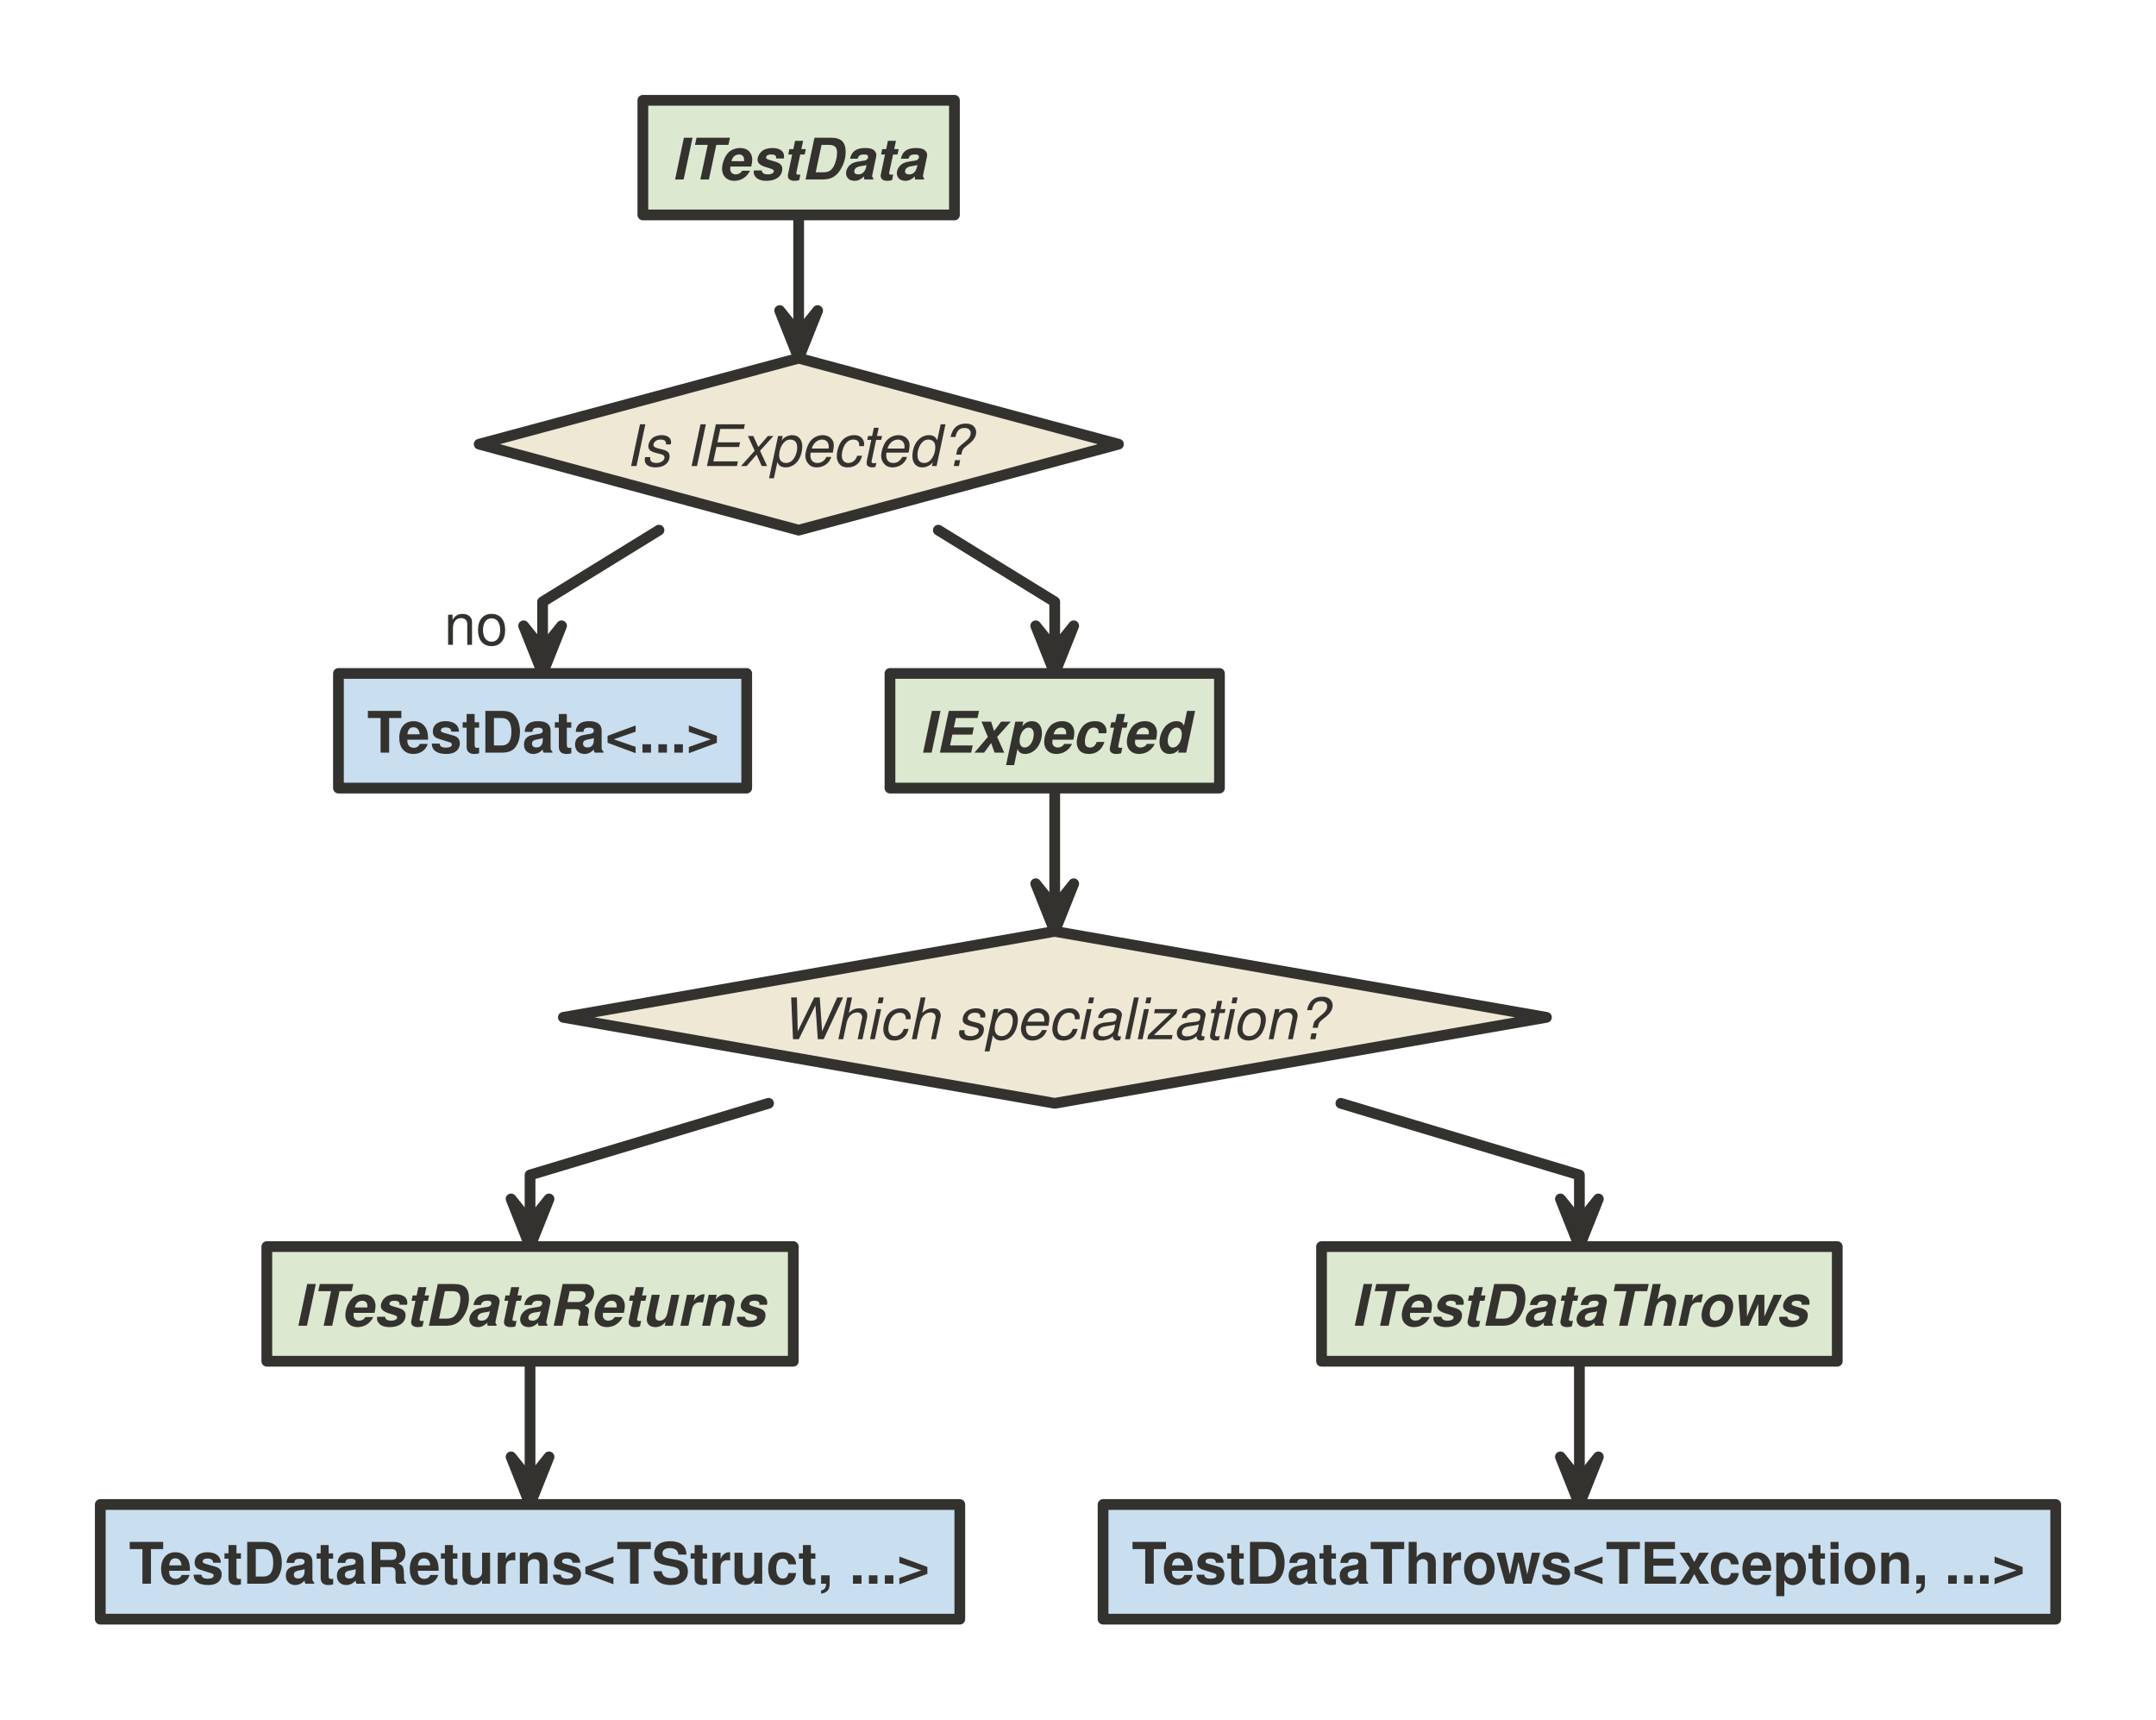
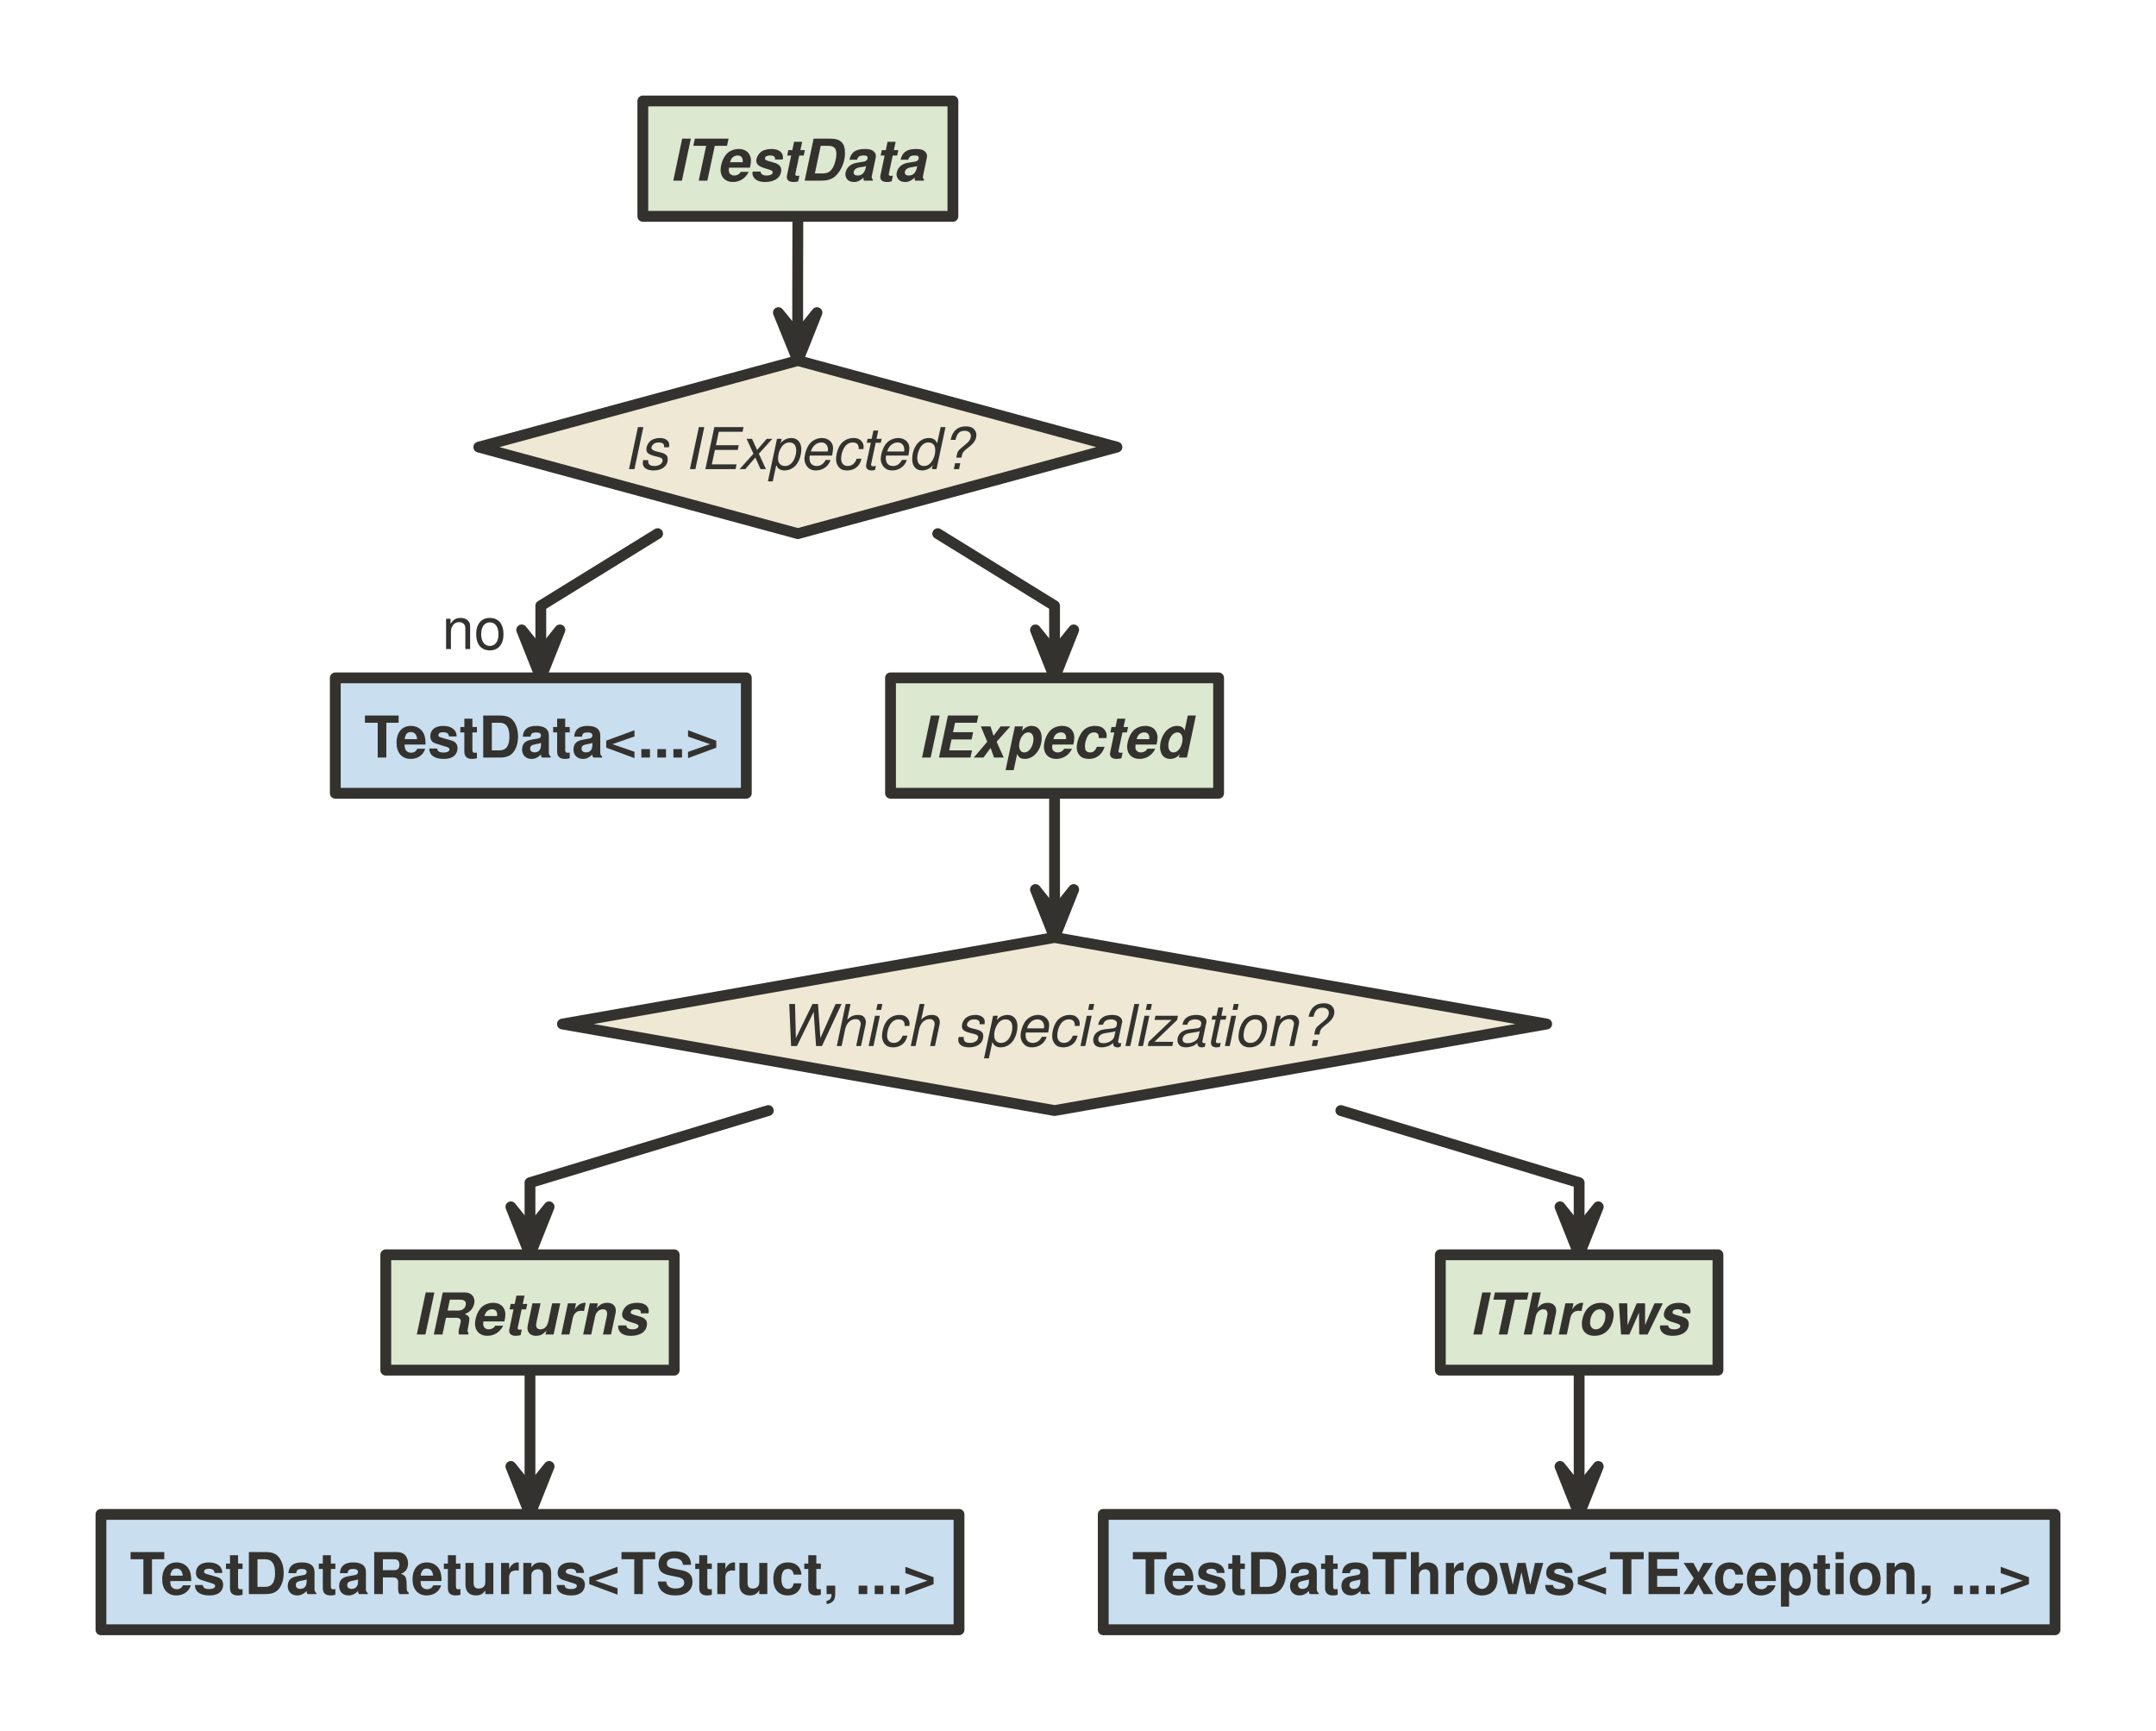
- <svg xmlns="http://www.w3.org/2000/svg" version="1.1" baseProfile="full" width="602.0" height="480.0" viewBox="0 0 602 480">
+ <svg xmlns="http://www.w3.org/2000/svg" version="1.1" baseProfile="full" width="598.0" height="480.0" viewBox="0 0 598 480">
  <g stroke-width="1.0" text-align="left" font="12pt Helvetica, Arial, sans-serif" font-size="12pt" font-family="Helvetica" font-weight="bold" font-style="normal">
    <g font-family="Helvetica" font-size="12pt" font-weight="bold" font-style="normal" stroke-width="3.0" stroke-linejoin="round" stroke-linecap="round" stroke="#33322E">
      <g stroke="transparent" fill="transparent">
-         <rect x="0.0" y="0.0" height="480.0" width="602.0" stroke="none" />
+         <rect x="0.0" y="0.0" height="480.0" width="598.0" stroke="none" />
      </g>
      <g transform="translate(8, 8)" fill="#33322E">
        <g transform="translate(20, 20)" fill="#33322E" font-family="Helvetica" font-size="12pt" font-weight="normal" font-style="normal">
-           <path d="M195.0 32.0 L195 52 L195 65.333 L195.0 65.3 " fill="none" />
-           <path d="M189.7 58.7 L195.0 65.3 L200.3 58.7 L195.0 72.0 Z" />
-           <text x="96.0" y="152.0" stroke="none">no</text>
-           <path d="M156.0 120.0 L123.5 140 L123.5 153.333 L123.5 153.3 " fill="none" />
-           <path d="M118.2 146.7 L123.5 153.3 L128.8 146.7 L123.5 160.0 Z" />
-           <path d="M234.0 120.0 L266.5 140 L266.5 153.333 L266.5 153.3 " fill="none" />
-           <path d="M261.2 146.7 L266.5 153.3 L271.8 146.7 L266.5 160.0 Z" />
-           <path d="M266.5 192.0 L266.5 212 L266.5 225.333 L266.5 225.3 " fill="none" />
-           <path d="M261.2 218.7 L266.5 225.3 L271.8 218.7 L266.5 232.0 Z" />
-           <path d="M186.6 280.0 L120 300 L120 313.333 L120.0 313.3 " fill="none" />
-           <path d="M114.7 306.7 L120.0 313.3 L125.3 306.7 L120.0 320.0 Z" />
-           <path d="M120.0 352.0 L120 372 L120 385.333 L120.0 385.3 " fill="none" />
-           <path d="M114.7 378.7 L120.0 385.3 L125.3 378.7 L120.0 392.0 Z" />
-           <path d="M346.4 280.0 L413 300 L413 313.333 L413.0 313.3 " fill="none" />
-           <path d="M407.7 306.7 L413.0 313.3 L418.3 306.7 L413.0 320.0 Z" />
-           <path d="M413.0 352.0 L413 372 L413 385.333 L413.0 385.3 " fill="none" />
-           <path d="M407.7 378.7 L413.0 385.3 L418.3 378.7 L413.0 392.0 Z" />
+           <path d="M193.3 32.0 L193.25 52 L193.25 65.333 L193.3 65.3 " fill="none" />
+           <path d="M187.9 58.7 L193.3 65.3 L198.6 58.7 L193.3 72.0 Z" />
+           <text x="94.6" y="152.0" stroke="none">no</text>
+           <path d="M154.4 120.0 L122 140 L122 153.333 L122.0 153.3 " fill="none" />
+           <path d="M116.7 146.7 L122.0 153.3 L127.3 146.7 L122.0 160.0 Z" />
+           <path d="M232.1 120.0 L264.5 140 L264.5 153.333 L264.5 153.3 " fill="none" />
+           <path d="M259.2 146.7 L264.5 153.3 L269.8 146.7 L264.5 160.0 Z" />
+           <path d="M264.5 192.0 L264.5 212 L264.5 225.333 L264.5 225.3 " fill="none" />
+           <path d="M259.2 218.7 L264.5 225.3 L269.8 218.7 L264.5 232.0 Z" />
+           <path d="M185.1 280.0 L119 300 L119 313.333 L119.0 313.3 " fill="none" />
+           <path d="M113.7 306.7 L119.0 313.3 L124.3 306.7 L119.0 320.0 Z" />
+           <path d="M119.0 352.0 L119 372 L119 385.333 L119.0 385.3 " fill="none" />
+           <path d="M113.7 378.7 L119.0 385.3 L124.3 378.7 L119.0 392.0 Z" />
+           <path d="M343.9 280.0 L410 300 L410 313.333 L410.0 313.3 " fill="none" />
+           <path d="M404.7 306.7 L410.0 313.3 L415.3 306.7 L410.0 320.0 Z" />
+           <path d="M410.0 352.0 L410 372 L410 385.333 L410.0 385.3 " fill="none" />
+           <path d="M404.7 378.7 L410.0 385.3 L415.3 378.7 L410.0 392.0 Z" />
          <g data-name="ITestData">
            <g fill="#DCE8CF" stroke="#33322E" data-name="ITestData">
-               <rect x="151.5" y="0.0" height="32.0" width="87.0" data-name="ITestData" />
+               <rect x="150.3" y="0.0" height="32.0" width="86.0" data-name="ITestData" />
            </g>
-             <g transform="translate(151.5, 0)" font-family="Helvetica" font-size="12pt" font-weight="bold" font-style="italic" data-name="ITestData" data-compartment="0">
+             <g transform="translate(150.25, 0)" font-family="Helvetica" font-size="12pt" font-weight="bold" font-style="italic" data-name="ITestData" data-compartment="0">
              <g transform="translate(8, 8)" fill="#33322E" text-align="center" data-name="ITestData" data-compartment="0">
-                 <text x="35.5" y="14.1" stroke="none" text-anchor="middle" data-name="ITestData" data-compartment="0">ITestData</text>
+                 <text x="35.0" y="14.1" stroke="none" text-anchor="middle" data-name="ITestData" data-compartment="0">ITestData</text>
              </g>
            </g>
          </g>
          <g data-name="Is IExpected?">
            <g fill="#eee8d5" stroke="#33322E" data-name="Is IExpected?">
-               <path d="M195.0 72.0 L284.3 96.0 L195.0 120.0 L105.8 96.0 Z" data-name="Is IExpected?" />
+               <path d="M193.3 72.0 L281.8 96.0 L193.3 120.0 L104.8 96.0 Z" data-name="Is IExpected?" />
            </g>
-             <g transform="translate(135.5, 80)" font-family="Helvetica" font-size="12pt" font-weight="normal" font-style="italic" data-name="Is IExpected?" data-compartment="0">
+             <g transform="translate(134.25, 80)" font-family="Helvetica" font-size="12pt" font-weight="normal" font-style="italic" data-name="Is IExpected?" data-compartment="0">
              <g transform="translate(8, 8)" fill="#33322E" text-align="center" data-name="Is IExpected?" data-compartment="0">
-                 <text x="51.5" y="14.1" stroke="none" text-anchor="middle" data-name="Is IExpected?" data-compartment="0">Is IExpected?</text>
+                 <text x="51.0" y="14.1" stroke="none" text-anchor="middle" data-name="Is IExpected?" data-compartment="0">Is IExpected?</text>
              </g>
            </g>
          </g>
          <g data-name="TestData&lt;...&gt;">
            <g fill="#C9DEEF" stroke="#33322E" data-name="TestData&lt;...&gt;">
-               <rect x="66.5" y="160.0" height="32.0" width="114.0" data-name="TestData&lt;...&gt;" />
+               <rect x="65.0" y="160.0" height="32.0" width="114.0" data-name="TestData&lt;...&gt;" />
            </g>
-             <g transform="translate(66.5, 160)" font-family="Helvetica" font-size="12pt" font-weight="bold" font-style="normal" data-name="TestData&lt;...&gt;" data-compartment="0">
+             <g transform="translate(65, 160)" font-family="Helvetica" font-size="12pt" font-weight="bold" font-style="normal" data-name="TestData&lt;...&gt;" data-compartment="0">
              <g transform="translate(8, 8)" fill="#33322E" text-align="left" data-name="TestData&lt;...&gt;" data-compartment="0">
                <text x="0.0" y="14.1" stroke="none" data-name="TestData&lt;...&gt;" data-compartment="0">TestData&lt;...&gt;</text>
              </g>
            </g>
          </g>
          <g data-name="IExpected">
            <g fill="#DCE8CF" stroke="#33322E" data-name="IExpected">
-               <rect x="220.5" y="160.0" height="32.0" width="92.0" data-name="IExpected" />
+               <rect x="219.0" y="160.0" height="32.0" width="91.0" data-name="IExpected" />
            </g>
-             <g transform="translate(220.5, 160)" font-family="Helvetica" font-size="12pt" font-weight="bold" font-style="italic" data-name="IExpected" data-compartment="0">
+             <g transform="translate(219, 160)" font-family="Helvetica" font-size="12pt" font-weight="bold" font-style="italic" data-name="IExpected" data-compartment="0">
              <g transform="translate(8, 8)" fill="#33322E" text-align="center" data-name="IExpected" data-compartment="0">
-                 <text x="38.0" y="14.1" stroke="none" text-anchor="middle" data-name="IExpected" data-compartment="0">IExpected</text>
+                 <text x="37.5" y="14.1" stroke="none" text-anchor="middle" data-name="IExpected" data-compartment="0">IExpected</text>
              </g>
            </g>
          </g>
          <g data-name="Which specialization?">
            <g fill="#eee8d5" stroke="#33322E" data-name="Which specialization?">
-               <path d="M266.5 232.0 L403.8 256.0 L266.5 280.0 L129.3 256.0 Z" data-name="Which specialization?" />
+               <path d="M264.5 232.0 L401.0 256.0 L264.5 280.0 L128.0 256.0 Z" data-name="Which specialization?" />
            </g>
-             <g transform="translate(175, 240)" font-family="Helvetica" font-size="12pt" font-weight="normal" font-style="italic" data-name="Which specialization?" data-compartment="0">
+             <g transform="translate(173.5, 240)" font-family="Helvetica" font-size="12pt" font-weight="normal" font-style="italic" data-name="Which specialization?" data-compartment="0">
              <g transform="translate(8, 8)" fill="#33322E" text-align="center" data-name="Which specialization?" data-compartment="0">
-                 <text x="83.5" y="14.1" stroke="none" text-anchor="middle" data-name="Which specialization?" data-compartment="0">Which specialization?</text>
+                 <text x="83.0" y="14.1" stroke="none" text-anchor="middle" data-name="Which specialization?" data-compartment="0">Which specialization?</text>
              </g>
            </g>
          </g>
-           <g data-name="ITestDataReturns">
-             <g fill="#DCE8CF" stroke="#33322E" data-name="ITestDataReturns">
-               <rect x="46.5" y="320.0" height="32.0" width="147.0" data-name="ITestDataReturns" />
+           <g data-name="IReturns">
+             <g fill="#DCE8CF" stroke="#33322E" data-name="IReturns">
+               <rect x="79.0" y="320.0" height="32.0" width="80.0" data-name="IReturns" />
            </g>
-             <g transform="translate(46.5, 320)" font-family="Helvetica" font-size="12pt" font-weight="bold" font-style="italic" data-name="ITestDataReturns" data-compartment="0">
-               <g transform="translate(8, 8)" fill="#33322E" text-align="center" data-name="ITestDataReturns" data-compartment="0">
-                 <text x="65.5" y="14.1" stroke="none" text-anchor="middle" data-name="ITestDataReturns" data-compartment="0">ITestDataReturns</text>
+             <g transform="translate(79, 320)" font-family="Helvetica" font-size="12pt" font-weight="bold" font-style="italic" data-name="IReturns" data-compartment="0">
+               <g transform="translate(8, 8)" fill="#33322E" text-align="center" data-name="IReturns" data-compartment="0">
+                 <text x="32.0" y="14.1" stroke="none" text-anchor="middle" data-name="IReturns" data-compartment="0">IReturns</text>
              </g>
            </g>
          </g>
          <g data-name="TestDataReturns&lt;TStruct, ...&gt;">
            <g fill="#C9DEEF" stroke="#33322E" data-name="TestDataReturns&lt;TStruct, ...&gt;">
-               <rect x="0.0" y="392.0" height="32.0" width="240.0" data-name="TestDataReturns&lt;TStruct, ...&gt;" />
+               <rect x="0.0" y="392.0" height="32.0" width="238.0" data-name="TestDataReturns&lt;TStruct, ...&gt;" />
            </g>
            <g transform="translate(0, 392)" font-family="Helvetica" font-size="12pt" font-weight="bold" font-style="normal" data-name="TestDataReturns&lt;TStruct, ...&gt;" data-compartment="0">
              <g transform="translate(8, 8)" fill="#33322E" text-align="left" data-name="TestDataReturns&lt;TStruct, ...&gt;" data-compartment="0">
                <text x="0.0" y="14.1" stroke="none" data-name="TestDataReturns&lt;TStruct, ...&gt;" data-compartment="0">TestDataReturns&lt;TStruct, ...&gt;</text>
              </g>
            </g>
          </g>
-           <g data-name="ITestDataThrows">
-             <g fill="#DCE8CF" stroke="#33322E" data-name="ITestDataThrows">
-               <rect x="341.0" y="320.0" height="32.0" width="144.0" data-name="ITestDataThrows" />
+           <g data-name="IThrows">
+             <g fill="#DCE8CF" stroke="#33322E" data-name="IThrows">
+               <rect x="371.5" y="320.0" height="32.0" width="77.0" data-name="IThrows" />
            </g>
-             <g transform="translate(341, 320)" font-family="Helvetica" font-size="12pt" font-weight="bold" font-style="italic" data-name="ITestDataThrows" data-compartment="0">
-               <g transform="translate(8, 8)" fill="#33322E" text-align="center" data-name="ITestDataThrows" data-compartment="0">
-                 <text x="64.0" y="14.1" stroke="none" text-anchor="middle" data-name="ITestDataThrows" data-compartment="0">ITestDataThrows</text>
+             <g transform="translate(371.5, 320)" font-family="Helvetica" font-size="12pt" font-weight="bold" font-style="italic" data-name="IThrows" data-compartment="0">
+               <g transform="translate(8, 8)" fill="#33322E" text-align="center" data-name="IThrows" data-compartment="0">
+                 <text x="30.5" y="14.1" stroke="none" text-anchor="middle" data-name="IThrows" data-compartment="0">IThrows</text>
              </g>
            </g>
          </g>
          <g data-name="TestDataThrows&lt;TException, ...&gt;">
            <g fill="#C9DEEF" stroke="#33322E" data-name="TestDataThrows&lt;TException, ...&gt;">
-               <rect x="280.0" y="392.0" height="32.0" width="266.0" data-name="TestDataThrows&lt;TException, ...&gt;" />
+               <rect x="278.0" y="392.0" height="32.0" width="264.0" data-name="TestDataThrows&lt;TException, ...&gt;" />
            </g>
-             <g transform="translate(280, 392)" font-family="Helvetica" font-size="12pt" font-weight="bold" font-style="normal" data-name="TestDataThrows&lt;TException, ...&gt;" data-compartment="0">
+             <g transform="translate(278, 392)" font-family="Helvetica" font-size="12pt" font-weight="bold" font-style="normal" data-name="TestDataThrows&lt;TException, ...&gt;" data-compartment="0">
              <g transform="translate(8, 8)" fill="#33322E" text-align="left" data-name="TestDataThrows&lt;TException, ...&gt;" data-compartment="0">
                <text x="0.0" y="14.1" stroke="none" data-name="TestDataThrows&lt;TException, ...&gt;" data-compartment="0">TestDataThrows&lt;TException, ...&gt;</text>
              </g>
            </g>
          </g>
        </g>
      </g>
    </g>
  </g>
</svg>
